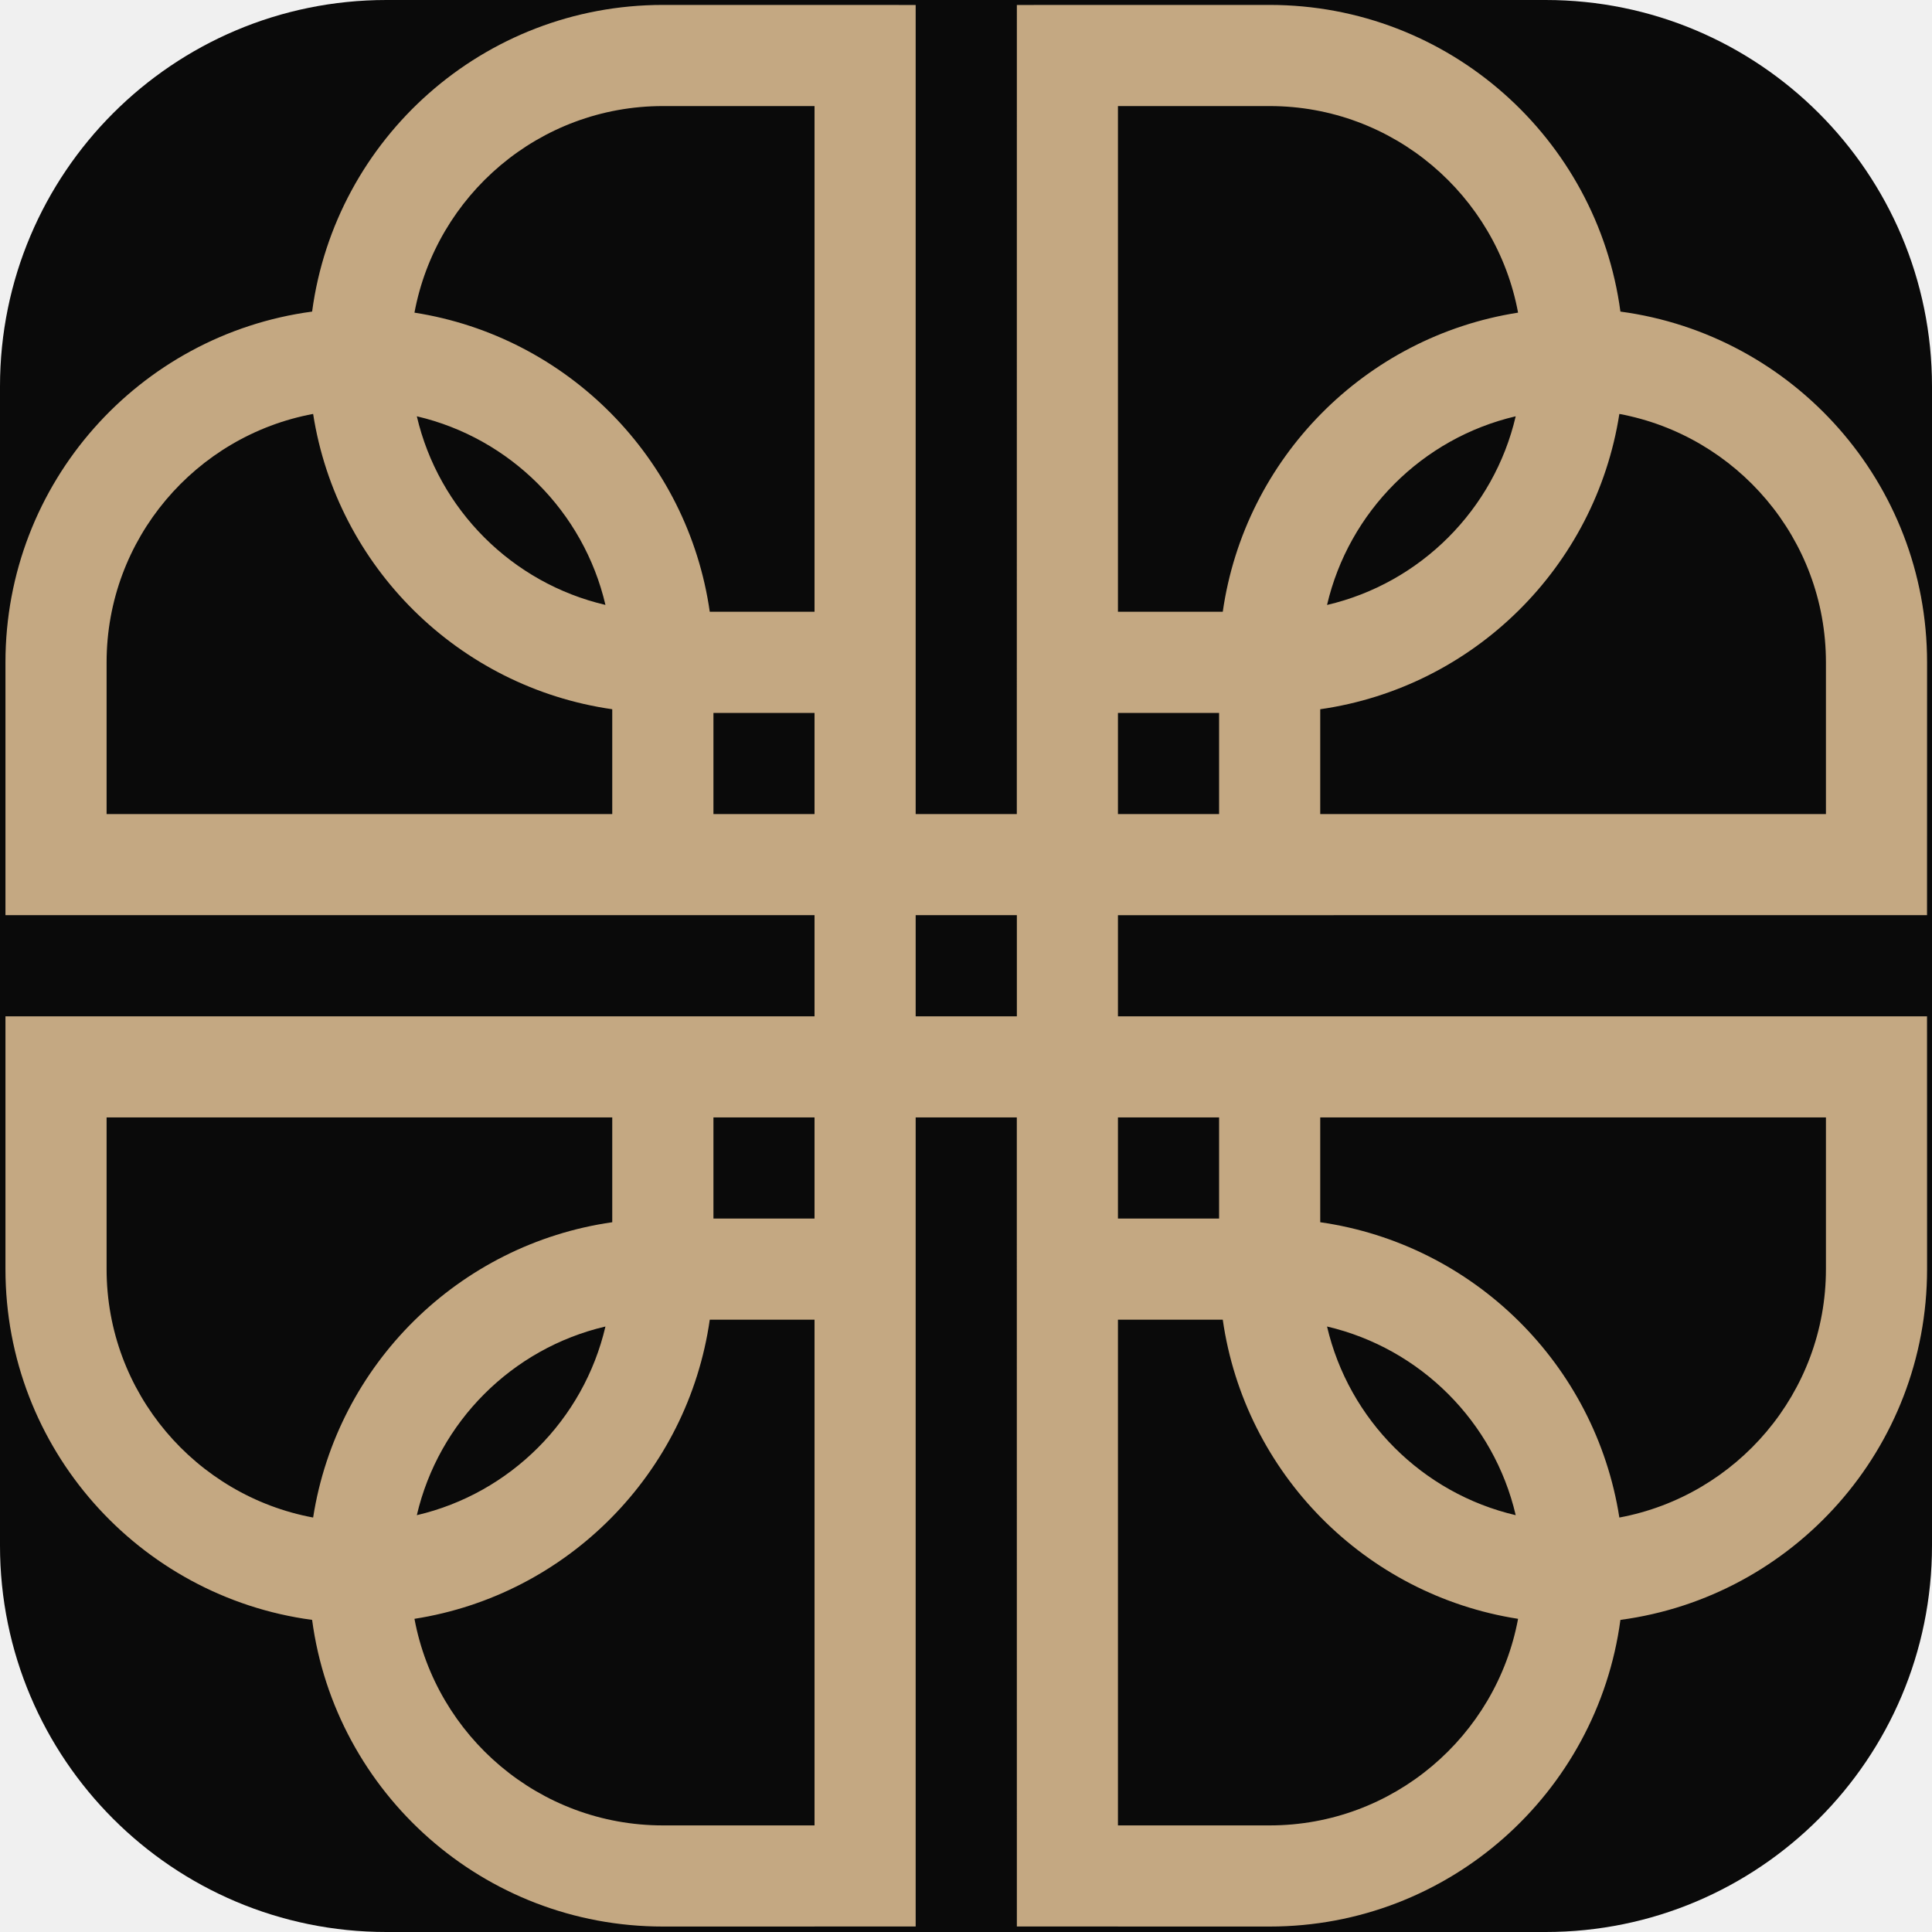
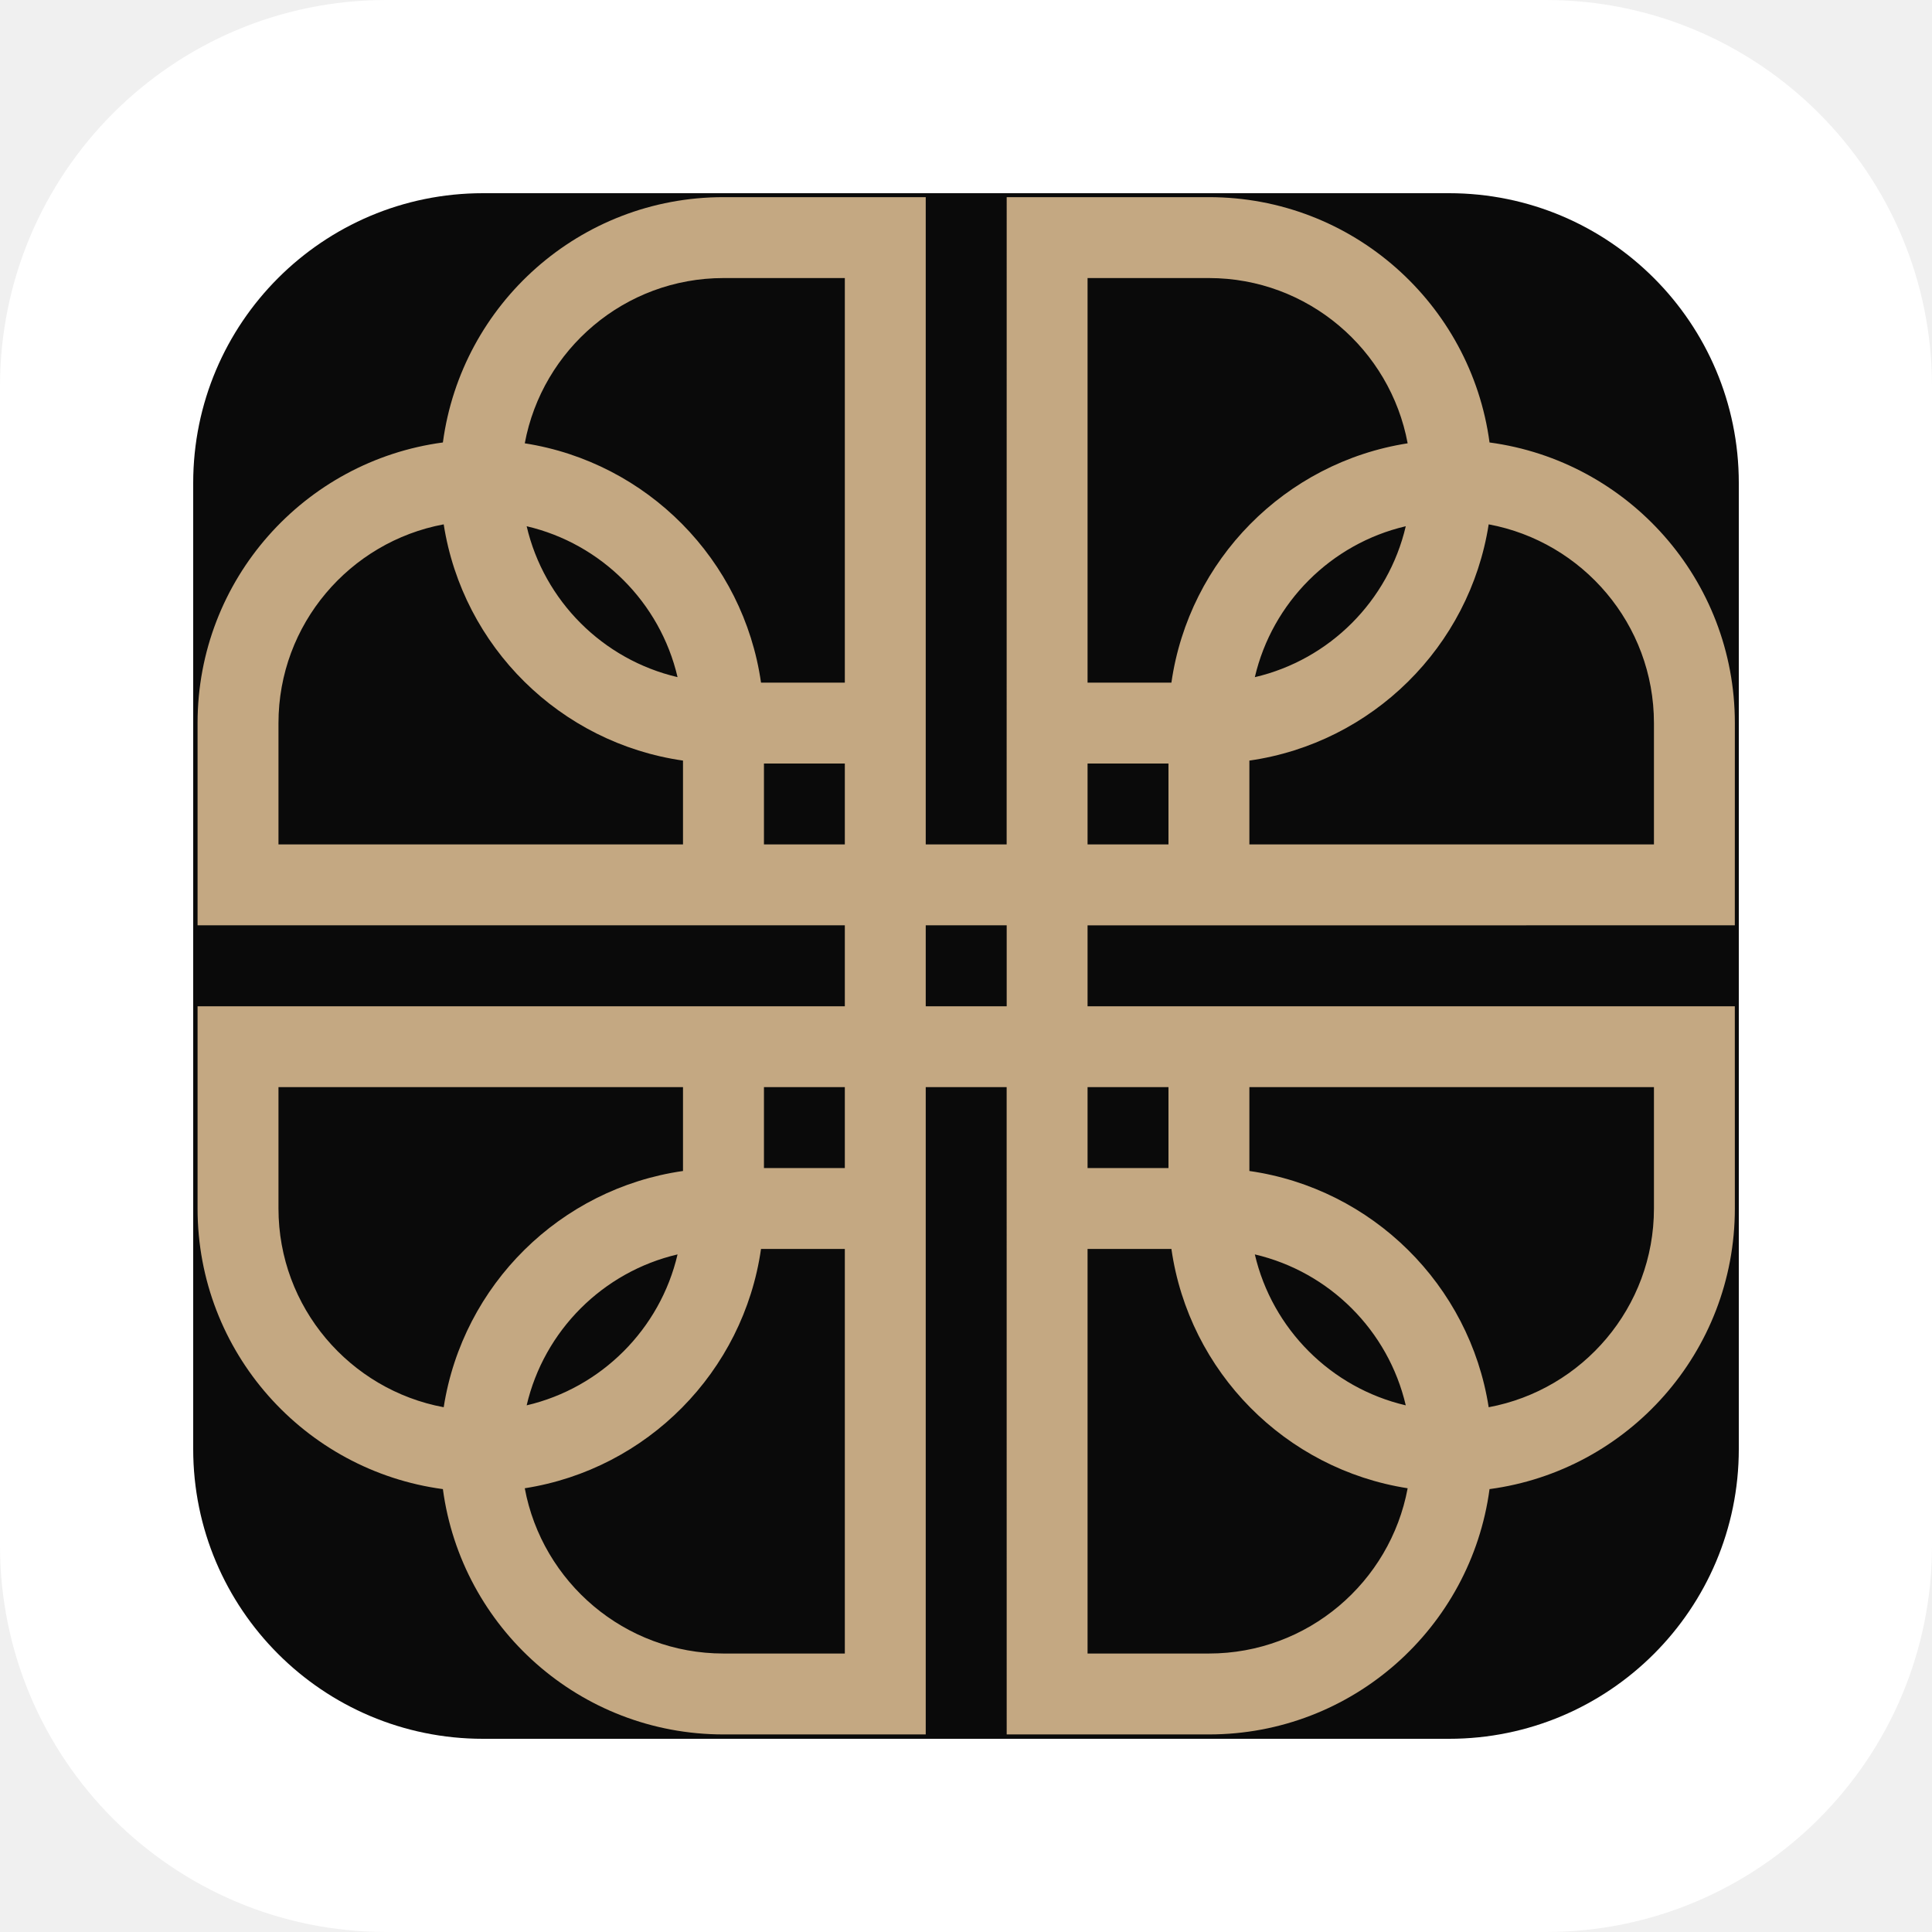
<svg xmlns="http://www.w3.org/2000/svg" viewBox="0 0 40 40">
-   <rect width="40" height="40" fill="#0A0A0A" rx="8" />
-   <g transform="translate(0,0) scale(1)" fill="#C4A882">
+   <rect width="40" height="40" fill="#FFFFFF" rx="8" />
+   <rect x="4" y="4" width="32" height="32" fill="#0A0A0A" rx="6" />
+   <g transform="translate(4,4) scale(0.8)" fill="#C4A882">
    <path transform="translate(0,0)" d="M21.053,18.947 L21.052,18.947 L18.958,18.947 L18.958,21.041 L18.958,21.042 L21.052,21.042 L21.053,21.042 L21.053,18.948 L21.053,18.947 Z M25.24,14.76 L23.146,14.76 L23.146,16.854 L25.24,16.854 L25.24,14.76 Z M37.804,16.854 L37.804,13.713 C37.804,11.154 35.957,9.022 33.527,8.57 C33.033,11.736 30.513,14.229 27.334,14.684 L27.334,16.854 L37.804,16.854 Z M27.475,12.525 C29.408,12.074 30.93,10.552 31.381,8.619 C29.448,9.07 27.926,10.592 27.475,12.525 L27.475,12.525 Z M26.287,2.196 L26.287,2.196 L23.146,2.196 L23.146,12.666 L25.316,12.666 C25.771,9.487 28.264,6.967 31.43,6.473 C30.978,4.043 28.846,2.196 26.287,2.196 L26.287,2.196 Z M16.864,14.76 L14.771,14.76 L14.771,16.854 L16.864,16.854 L16.864,14.76 Z M16.864,2.196 L13.724,2.196 C11.165,2.196 9.033,4.043 8.581,6.473 C11.747,6.967 14.24,9.487 14.695,12.666 L16.864,12.666 L16.864,2.196 Z M12.535,12.524 C12.084,10.592 10.562,9.07 8.63,8.619 C9.081,10.552 10.603,12.073 12.535,12.524 L12.535,12.524 Z M2.207,13.713 L2.207,16.854 L12.676,16.854 L12.676,14.684 C9.498,14.229 6.977,11.736 6.483,8.57 C4.054,9.022 2.207,11.154 2.207,13.713 L2.207,13.713 Z M14.771,25.229 L16.864,25.229 L16.864,23.135 L14.771,23.135 L14.771,25.229 Z M2.207,23.135 L2.207,26.276 C2.207,28.835 4.054,30.967 6.483,31.419 C6.977,28.253 9.498,25.76 12.676,25.305 L12.676,23.135 L2.207,23.135 Z M12.535,27.464 C10.603,27.915 9.081,29.437 8.63,31.37 C10.562,30.919 12.084,29.397 12.535,27.464 L12.535,27.464 Z M13.724,37.793 L13.724,37.793 L16.864,37.793 L16.864,27.323 L14.695,27.323 C14.24,30.502 11.747,33.022 8.581,33.516 C9.033,35.946 11.165,37.793 13.724,37.793 L13.724,37.793 Z M23.146,25.229 L25.24,25.229 L25.24,23.135 L23.146,23.135 L23.146,25.229 Z M23.146,37.793 L26.287,37.793 C28.846,37.793 30.978,35.946 31.43,33.516 C28.264,33.022 25.771,30.502 25.316,27.323 L23.146,27.323 L23.146,37.793 Z M27.475,27.464 C27.926,29.397 29.448,30.919 31.381,31.37 C30.93,29.437 29.408,27.916 27.475,27.464 L27.475,27.464 Z M37.804,26.276 L37.804,23.135 L27.334,23.135 L27.334,25.305 C30.513,25.76 33.033,28.253 33.527,31.419 C35.957,30.967 37.804,28.835 37.804,26.276 L37.804,26.276 Z M23.146,21.042 L39.897,21.042 L39.898,26.276 C39.898,29.991 37.133,33.059 33.549,33.538 C33.069,37.122 30.002,39.887 26.287,39.887 L21.053,39.886 L21.052,23.135 L18.958,23.135 L18.958,39.886 L13.724,39.887 L13.724,39.887 C10.008,39.887 6.941,37.121 6.462,33.538 C2.878,33.058 0.113,29.991 0.113,26.276 L0.113,21.042 L16.864,21.042 L16.864,18.947 L0.113,18.947 L0.113,13.713 C0.113,9.997 2.878,6.93 6.462,6.451 C6.941,2.867 10.008,0.102 13.724,0.102 L18.958,0.103 L18.958,16.854 L21.052,16.854 L21.053,0.103 L26.287,0.102 L26.287,0.102 C30.002,0.102 33.069,2.868 33.549,6.451 C37.133,6.931 39.898,9.997 39.898,13.713 L39.897,18.947 L23.146,18.948 L23.146,21.042 Z" />
  </g>
</svg>
